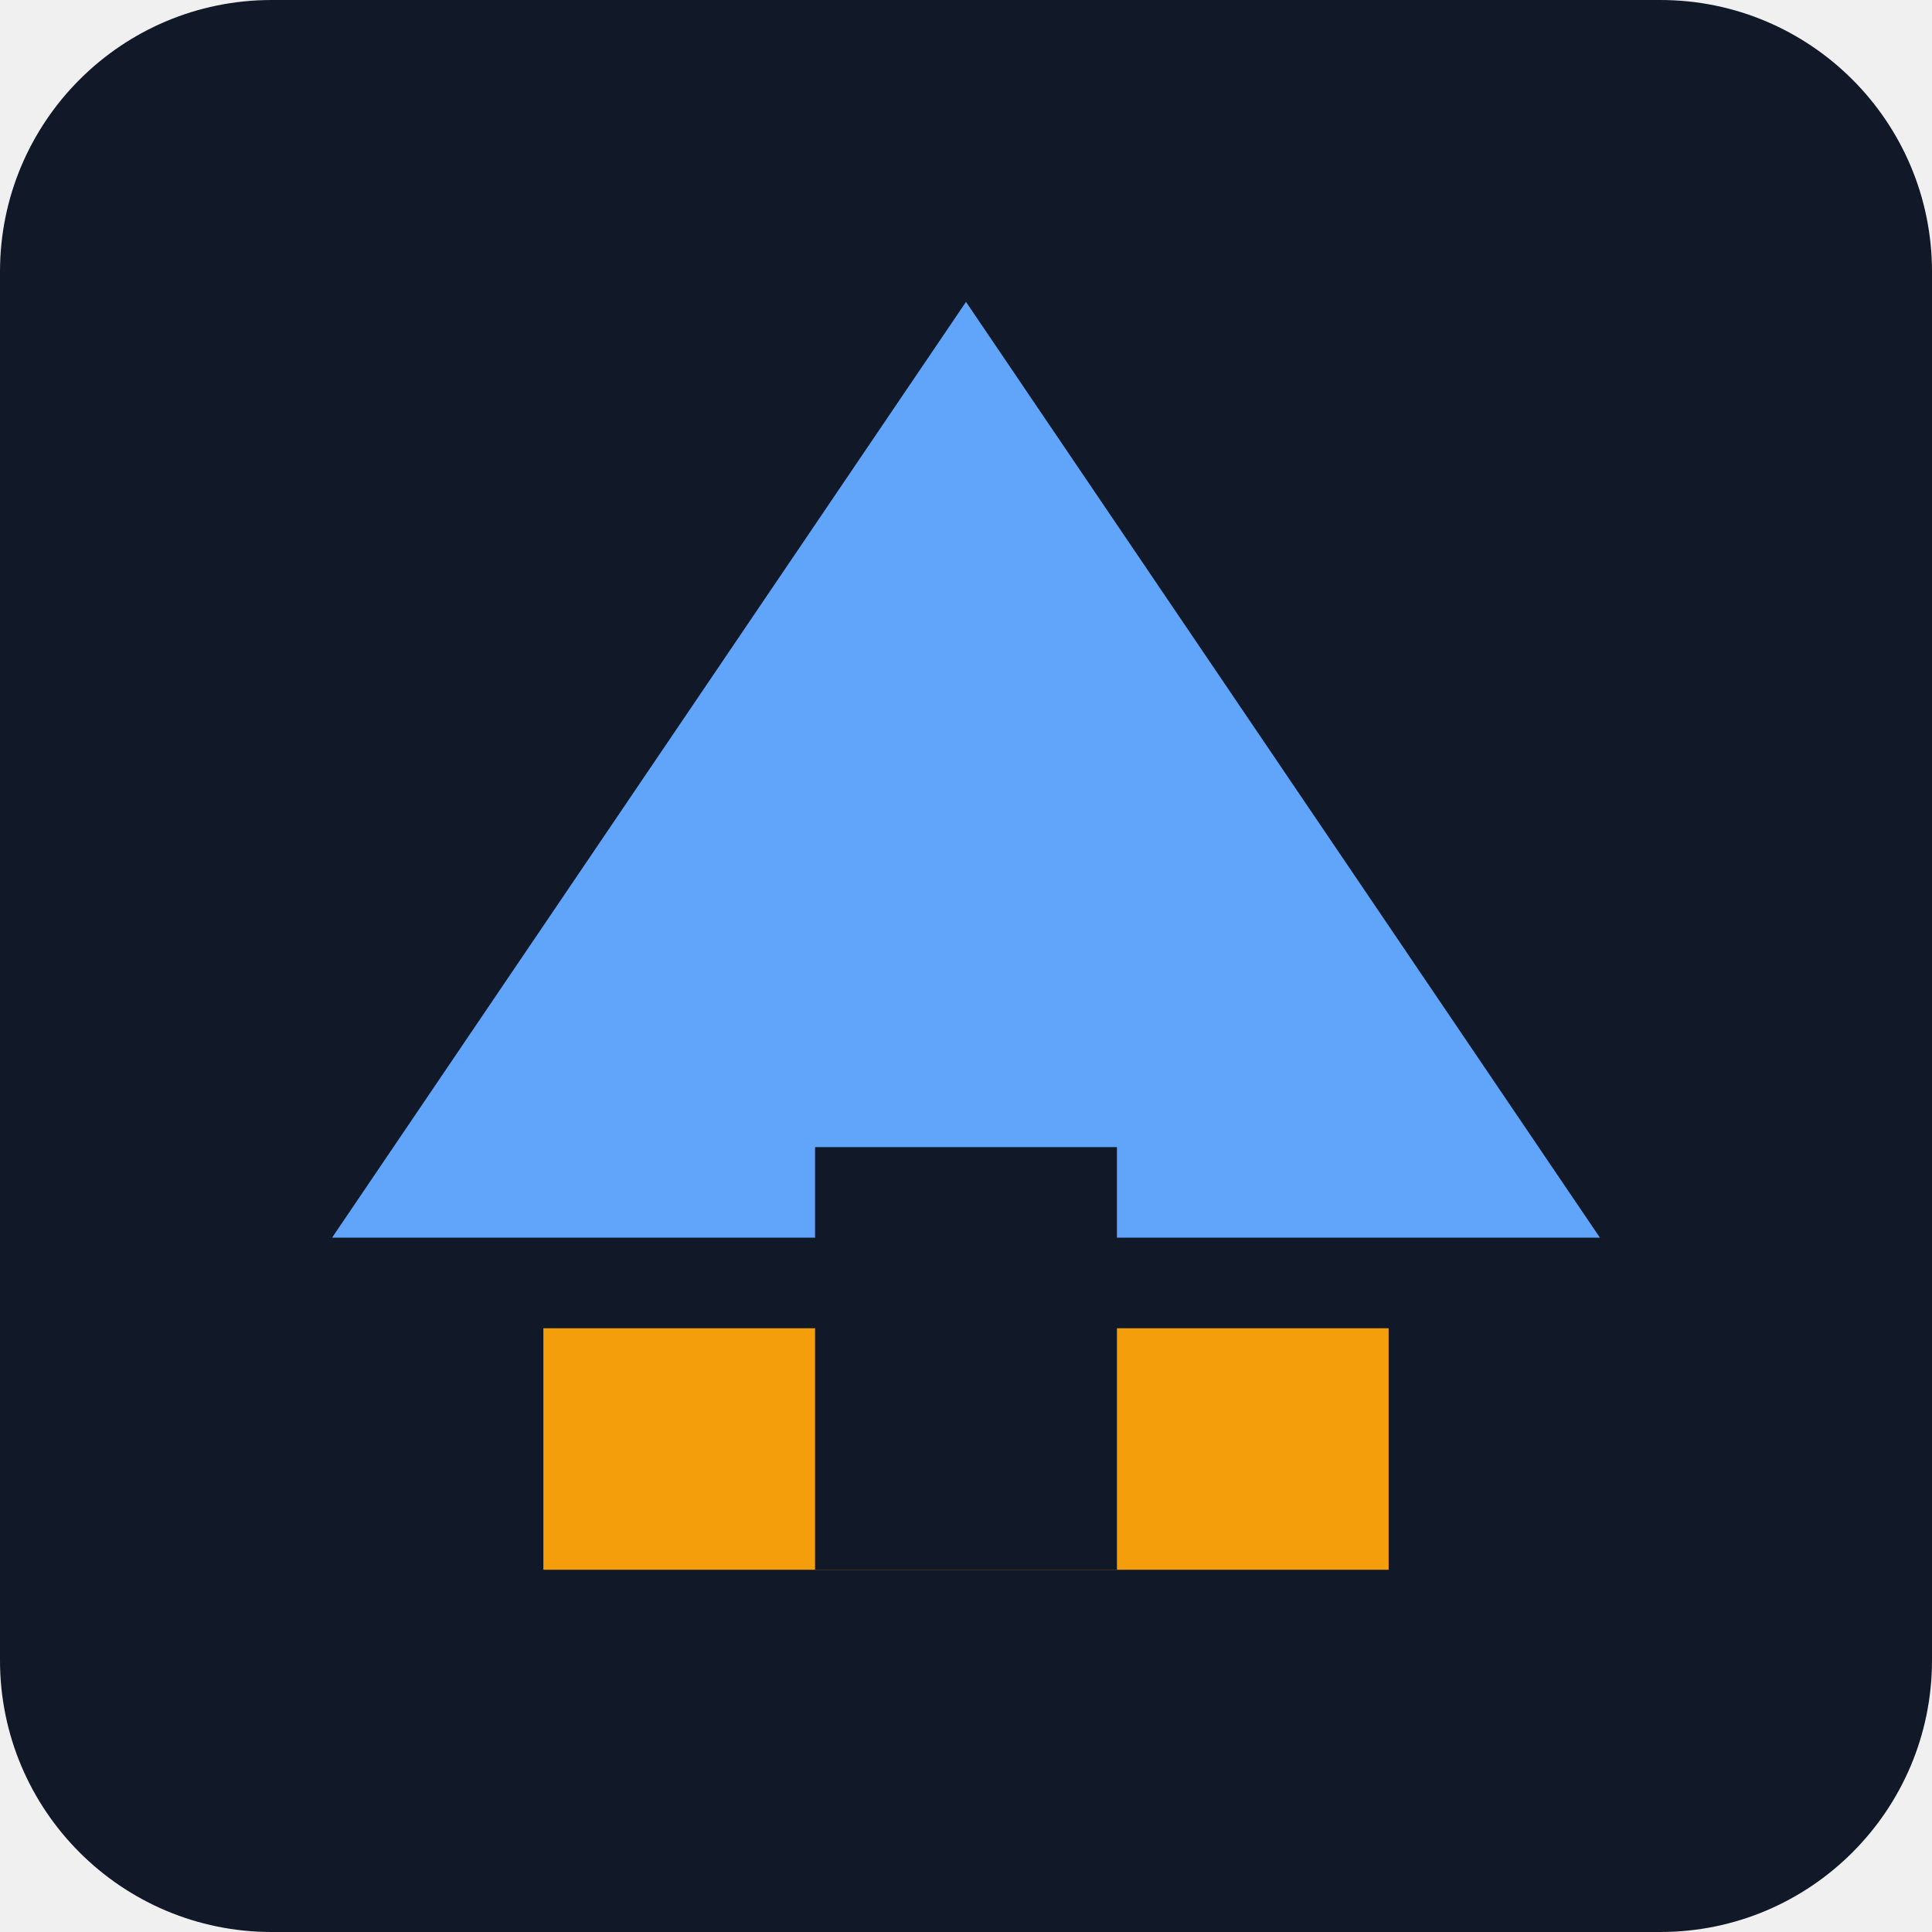
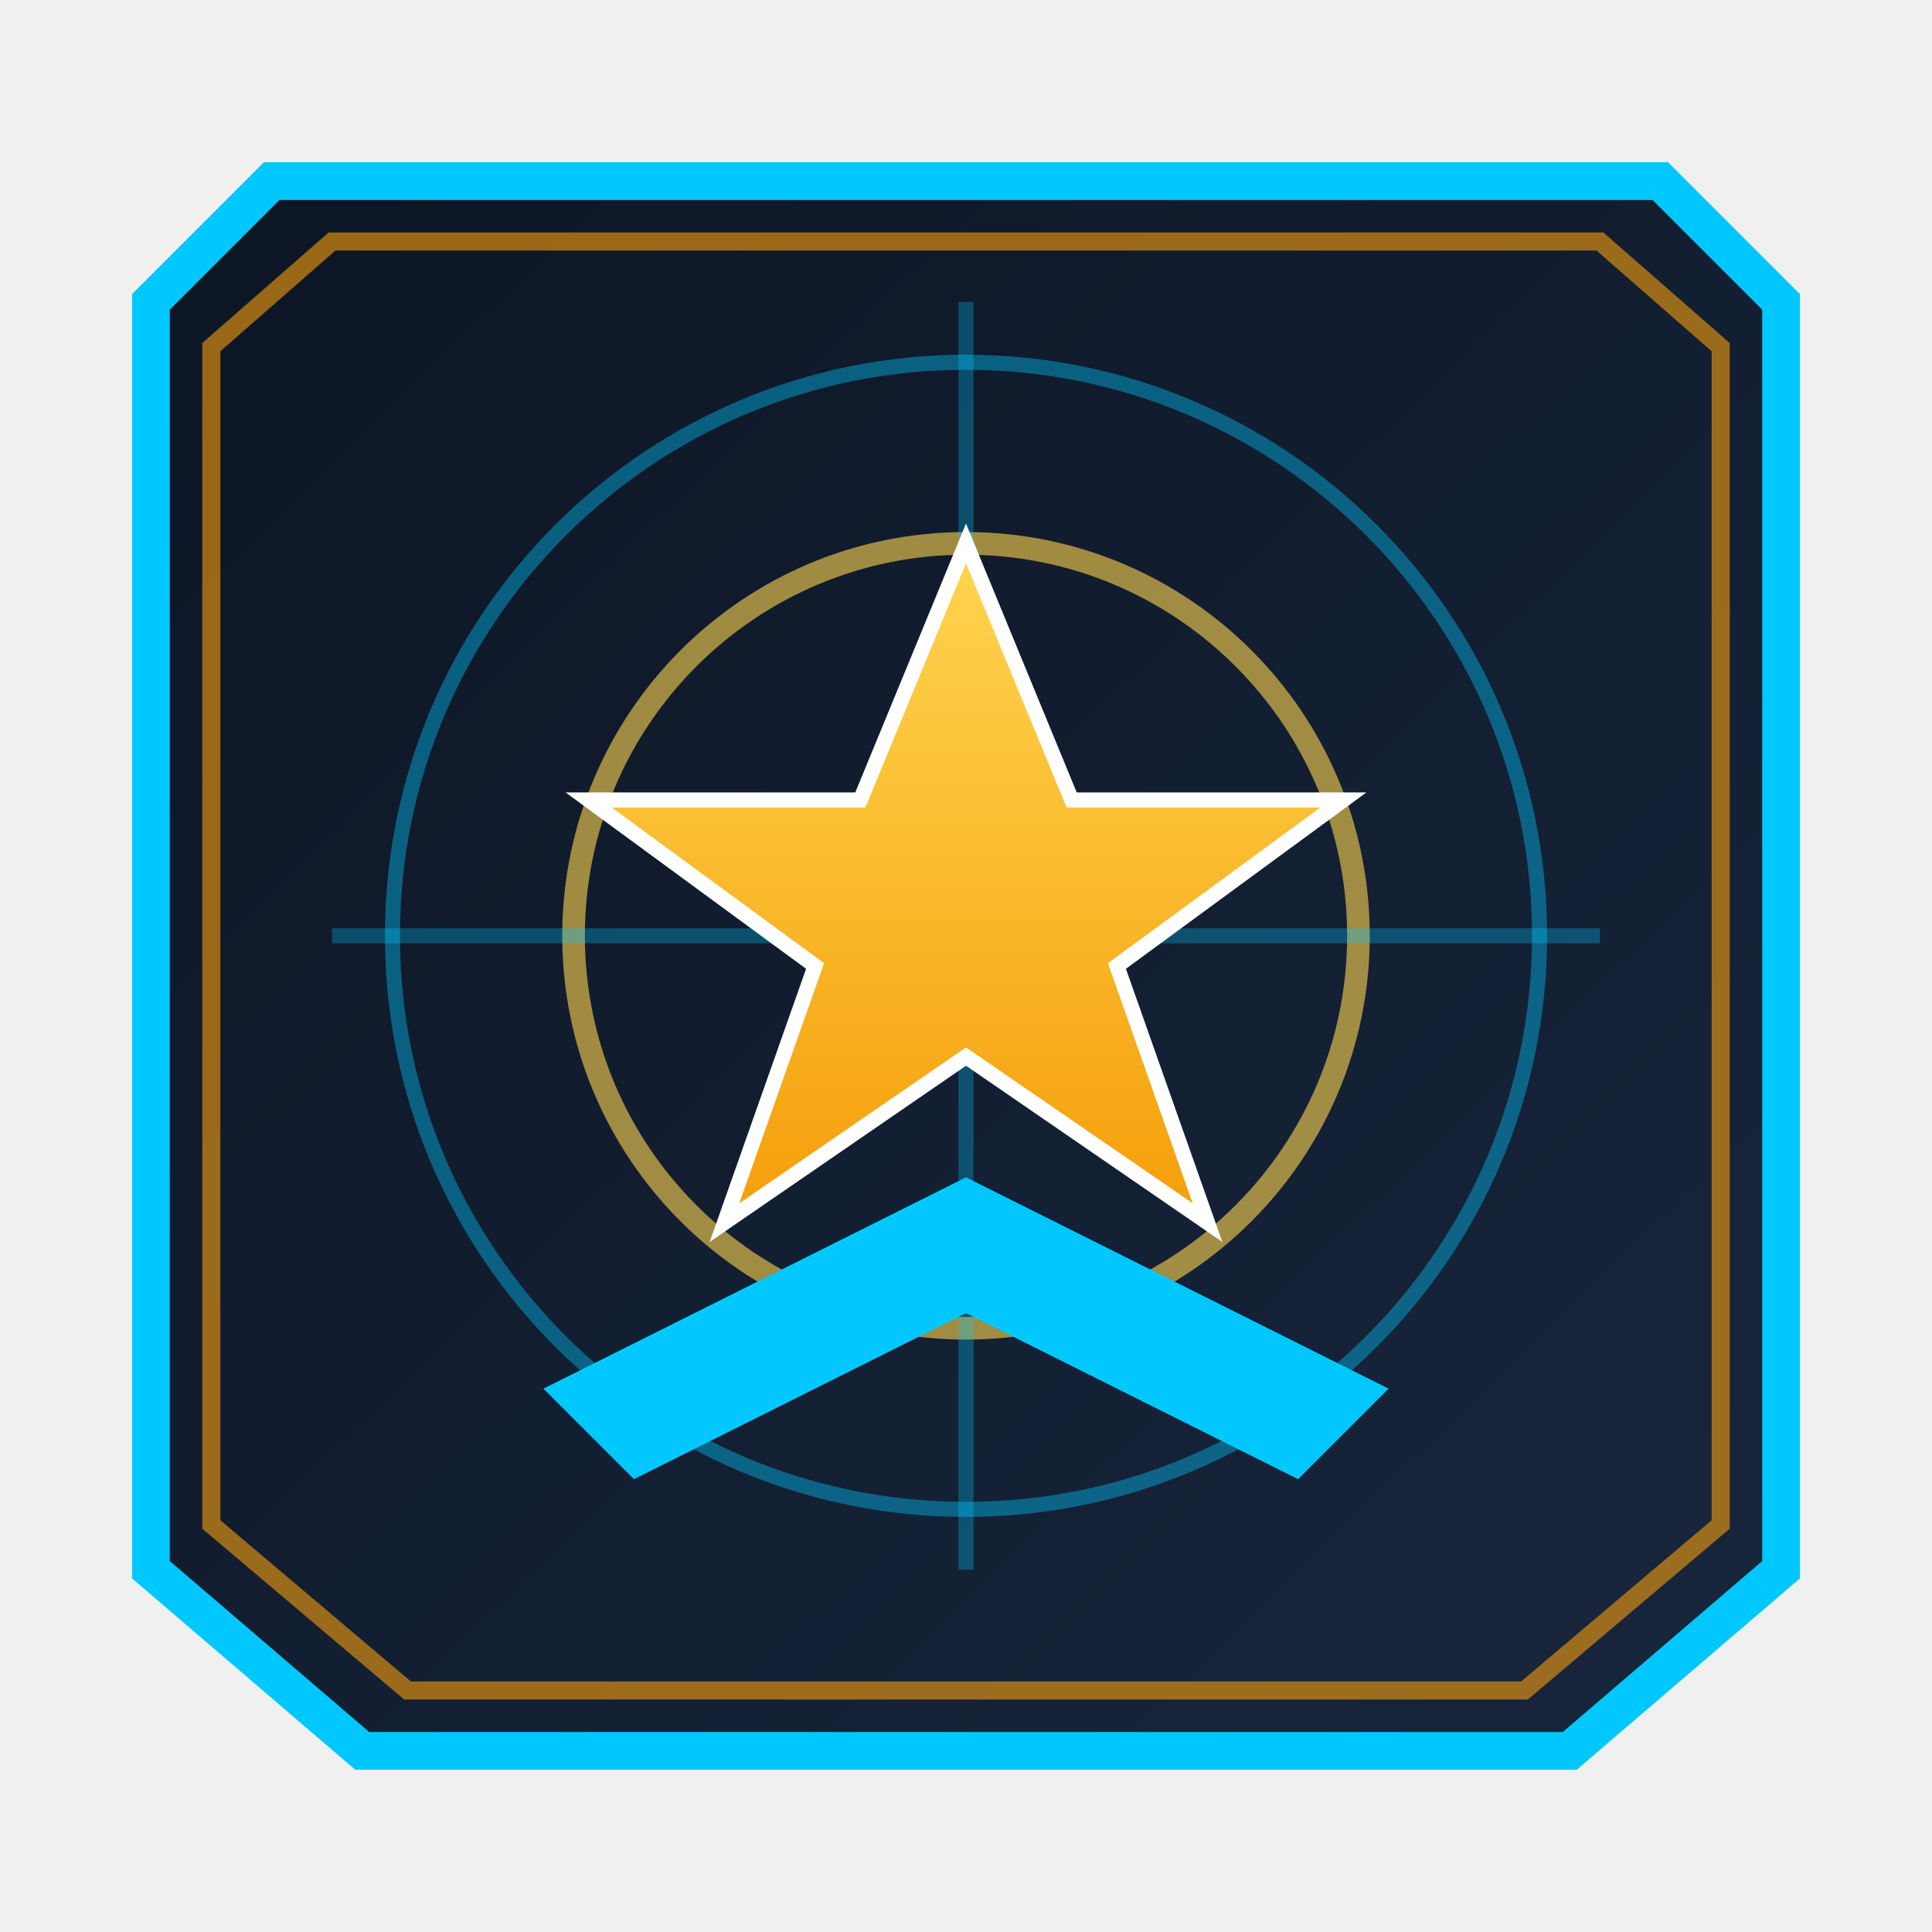
- <svg xmlns="http://www.w3.org/2000/svg" height="128" viewBox="0 0 128 128" width="128">
-   <rect fill="#111827" height="128" rx="18" width="128" />
-   <path d="M22 82 L64 20 L106 82 Z" fill="#60a5fa" />
-   <path d="M36 88 H92 V104 H36 Z" fill="#f59e0b" />
-   <path d="M54 76 H74 V104 H54 Z" fill="#111827" />
+ <svg xmlns="http://www.w3.org/2000/svg" viewBox="0 0 128 128" width="128" height="128">
+   <defs>
+     <linearGradient id="bg" x1="0%" y1="0%" x2="100%" y2="100%">
+       <stop offset="0%" stop-color="#0c1524" />
+       <stop offset="100%" stop-color="#18263d" />
+     </linearGradient>
+     <linearGradient id="gold" x1="0%" y1="0%" x2="0%" y2="100%">
+       <stop offset="0%" stop-color="#ffd54f" />
+       <stop offset="100%" stop-color="#f59e0b" />
+     </linearGradient>
+   </defs>
+   <polygon points="18,12 110,12 118,20 118,104 104,116 24,116 10,104 10,20" fill="url(#bg)" stroke="#00c8ff" stroke-width="2.5" />
+   <polygon points="22,16 106,16 114,23 114,101 101,112 27,112 14,101 14,23" fill="none" stroke="#f59e0b" stroke-width="1.2" opacity="0.6" />
+   <circle cx="64" cy="62" r="38" fill="none" stroke="#00c8ff" stroke-width="1" opacity="0.4" />
+   <circle cx="64" cy="62" r="26" fill="none" stroke="#ffd54f" stroke-width="1.5" opacity="0.6" />
+   <line x1="64" y1="20" x2="64" y2="104" stroke="#00c8ff" stroke-width="1" opacity="0.3" />
+   <line x1="22" y1="62" x2="106" y2="62" stroke="#00c8ff" stroke-width="1" opacity="0.3" />
+   <polygon points="64,36 71,53 89,53 74,64 80,81 64,70 48,81 54,64 39,53 57,53" fill="url(#gold)" stroke="#fff" stroke-width="1" />
+   <polygon points="36,92 64,78 92,92 86,98 64,87 42,98" fill="#00c8ff" />
</svg>
